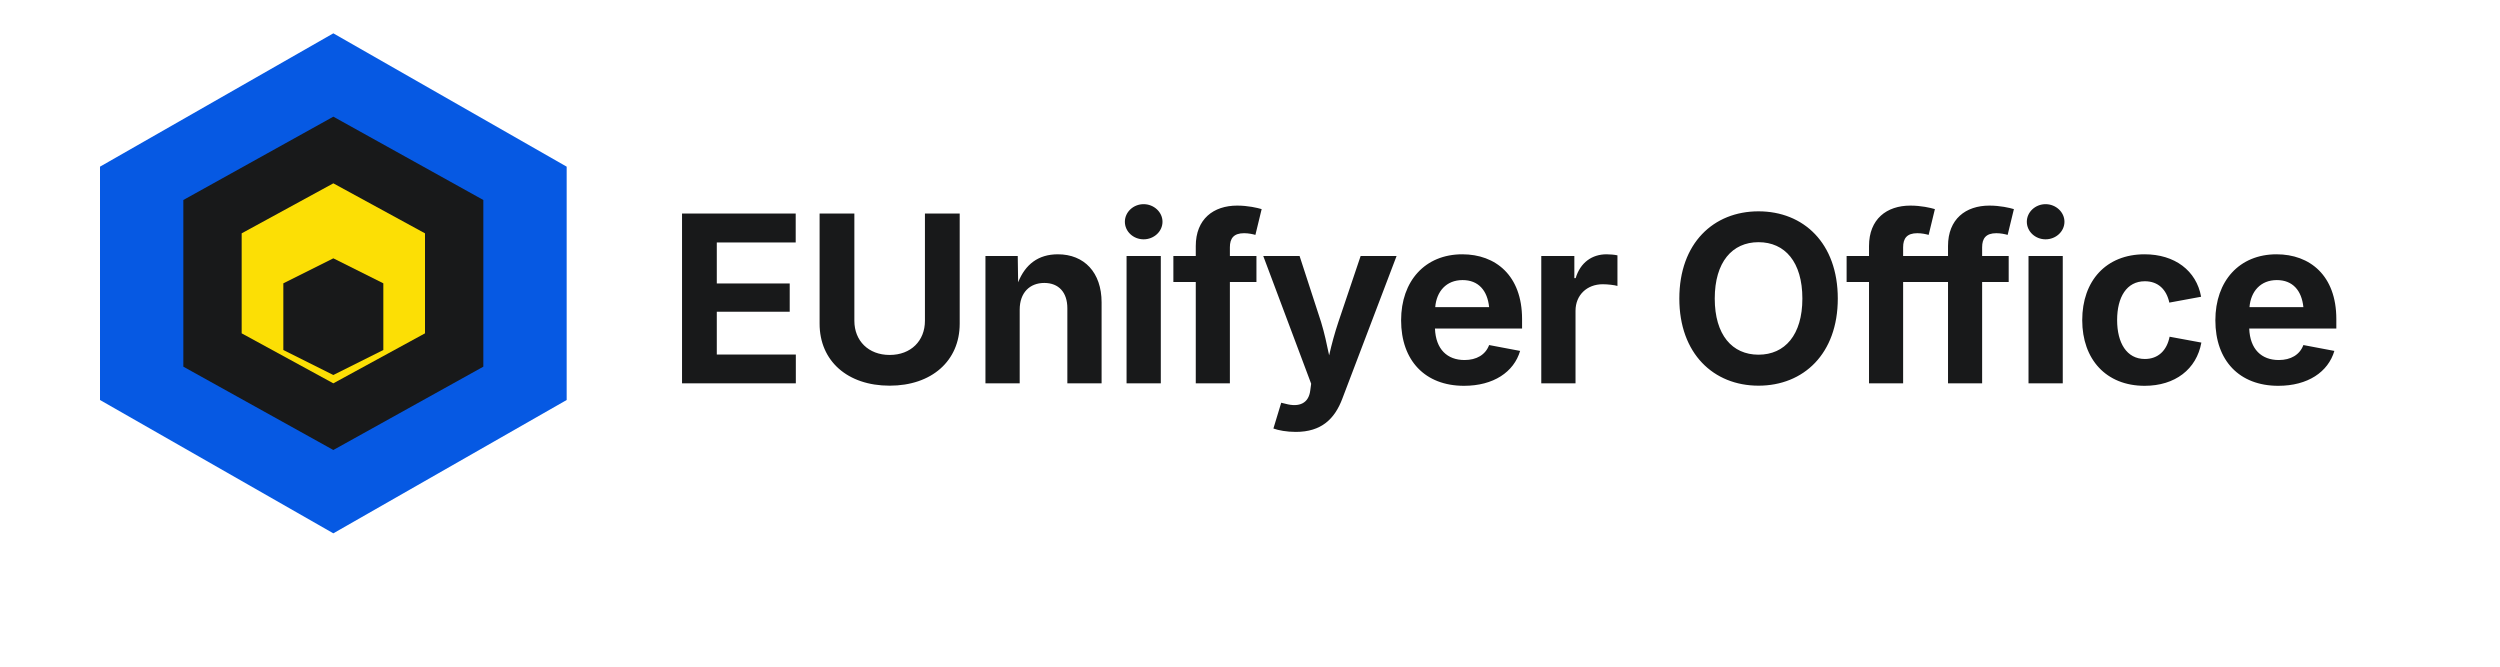
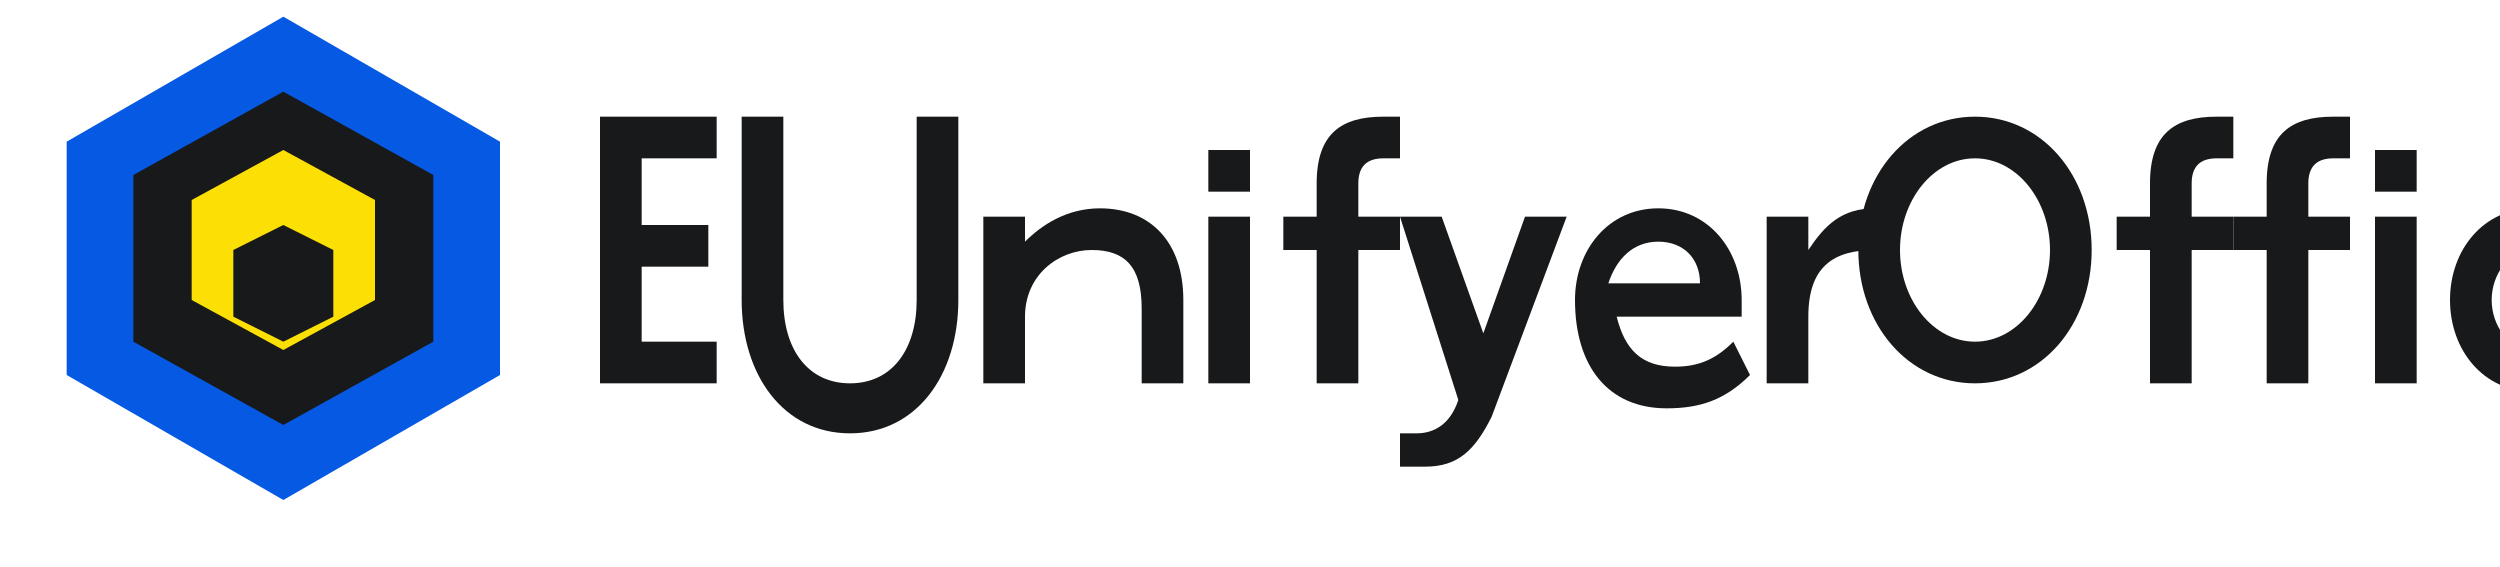
- <svg xmlns="http://www.w3.org/2000/svg" version="1.2" baseProfile="tiny-ps" width="300" height="80" viewBox="0 0 300 80">
-   <polygon points="40,4 68,20 68,48 40,64 12,48 12,20" fill="#0659E3" />
-   <polygon points="40,14 58,24 58,44 40,54 22,44 22,24" fill="#18191A" />
-   <polygon points="40,22 51,28 51,40 40,46 29,40 29,28" fill="#FCDF05" />
-   <polygon points="40,31 46,34 46,42 40,45 34,42 34,34" fill="#18191A" />
-   <text x="80" y="46" font-family="Inter, Helvetica Neue, Arial, sans-serif" font-size="28" font-weight="700" fill="#18191A" letter-spacing="-0.5">
-     EUnifyer Office
-   </text>
+ <svg xmlns="http://www.w3.org/2000/svg" width="300" height="68" viewBox="0 0 300 68">
+   <polygon points="34,2 60,17 60,45 34,60 8,45 8,17" fill="#0659E3" />
+   <polygon points="34,11 52,21 52,41 34,51 16,41 16,21" fill="#18191A" />
+   <polygon points="34,18 45,24 45,36 34,42 23,36 23,24" fill="#FCDF05" />
+   <polygon points="34,27 40,30 40,38 34,41 28,38 28,30" fill="#18191A" />
+   <g fill="#18191A" transform="translate(72,14)">
+     <path d="M0,0h14v5h-9v8h8v5h-8v9h9v5H0z" />
+     <path d="M17,0h5v22c0,6 3,10 8,10s8-4 8-10V0h5v22c0,9-5,16-13,16S17,31 17,22z" />
+     <path d="M46,12h5v3c2-2 5-4 9-4 6,0 10,4 10,11v10h-5V23c0-5-2-7-6-7-4,0-8,3-8,8v8h-5z" />
+     <path d="M73,4h5v5h-5zM73,12h5v20h-5z" />
+     <path d="M82,12h4v-4c0-6 3-8 8-8h2v5h-2c-2,0-3,1-3,3v4h5v4h-5v16h-5V16h-4z" />
+     <path d="M96,12h5l5,14 5-14h5l-9,24c-2,4-4,6-8,6h-3v-4h2c2,0 4-1 5-4l-7-22z" />
+     <path d="M117,22c0-6 4-11 10-11s10,5 10,11v2h-15c1,4 3,6 7,6 3,0 5-1 7-3l2,4c-3,3-6,4-10,4-7,0-11-5-11-13zm15-2c0-3-2-5-5-5s-5,2-6,5z" />
+     <path d="M140,12h5v4c2-3 4-5 8-5v5c-5,0-8,2-8,8v8h-5z" />
+     <path d="M165,0c8,0 14,7 14,16s-6,16-14,16-14-7-14-16S157,0 165,0zm0,5c-5,0-9,5-9,11s4,11 9,11 9-5 9-11-4-11-9-11z" />
+     <path d="M182,12h4v-4c0-6 3-8 8-8h2v5h-2c-2,0-3,1-3,3v4h5v4h-5v16h-5V16h-4z" />
+     <path d="M196,12h4v-4c0-6 3-8 8-8h2v5h-2c-2,0-3,1-3,3v4h5v4h-5v16h-5V16h-4z" />
+     <path d="M213,4h5v5h-5zM213,12h5v20h-5z" />
+     <path d="M222,22c0-6 4-11 10-11 4,0 6,2 8,4l-3,4c-1-2-3-3-5-3-3,0-5,3-5,6s2,6 5,6c2,0 4-1 5-3l3,4c-2,3-5,4-8,4-6,0-10-5-10-11z" />
+     <path d="M241,22c0-6 4-11 10-11s10,5 10,11v2h-15c1,4 3,6 7,6 3,0 5-1 7-3l2,4c-3,3-6,4-10,4-7,0-11-5-11-13zm15-2c0-3-2-5-5-5s-5,2-6,5z" />
+   </g>
</svg>
